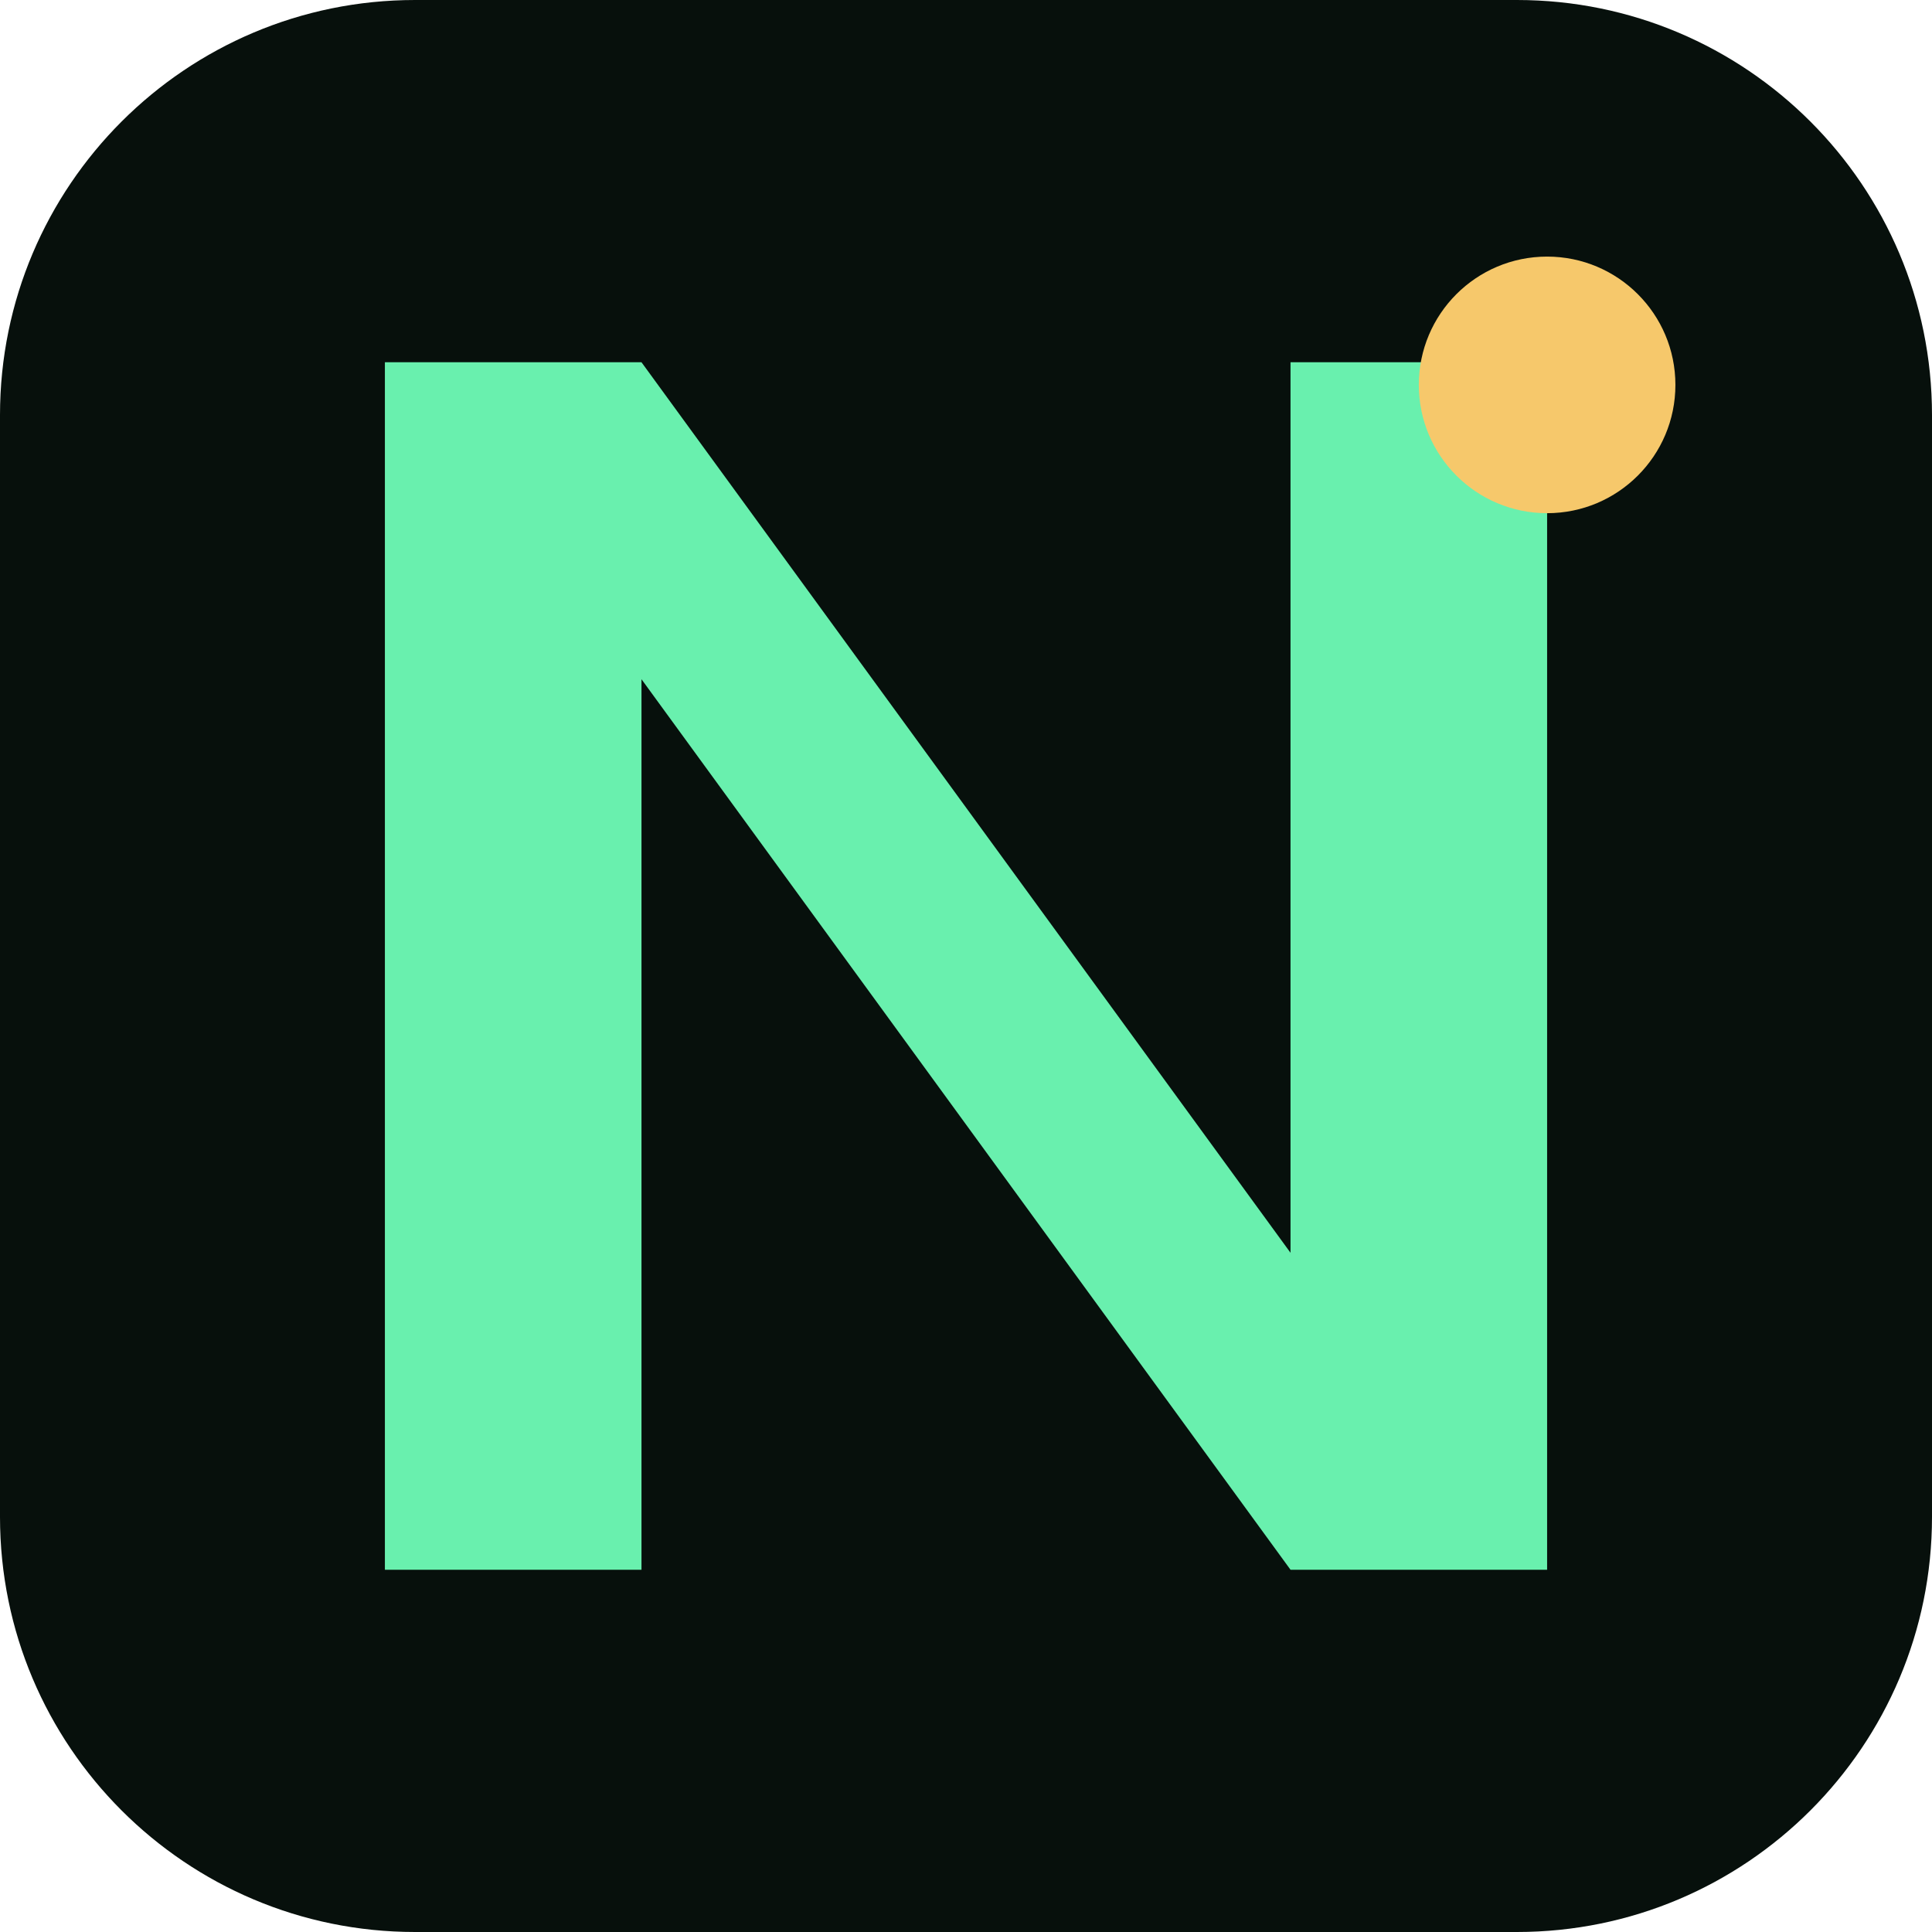
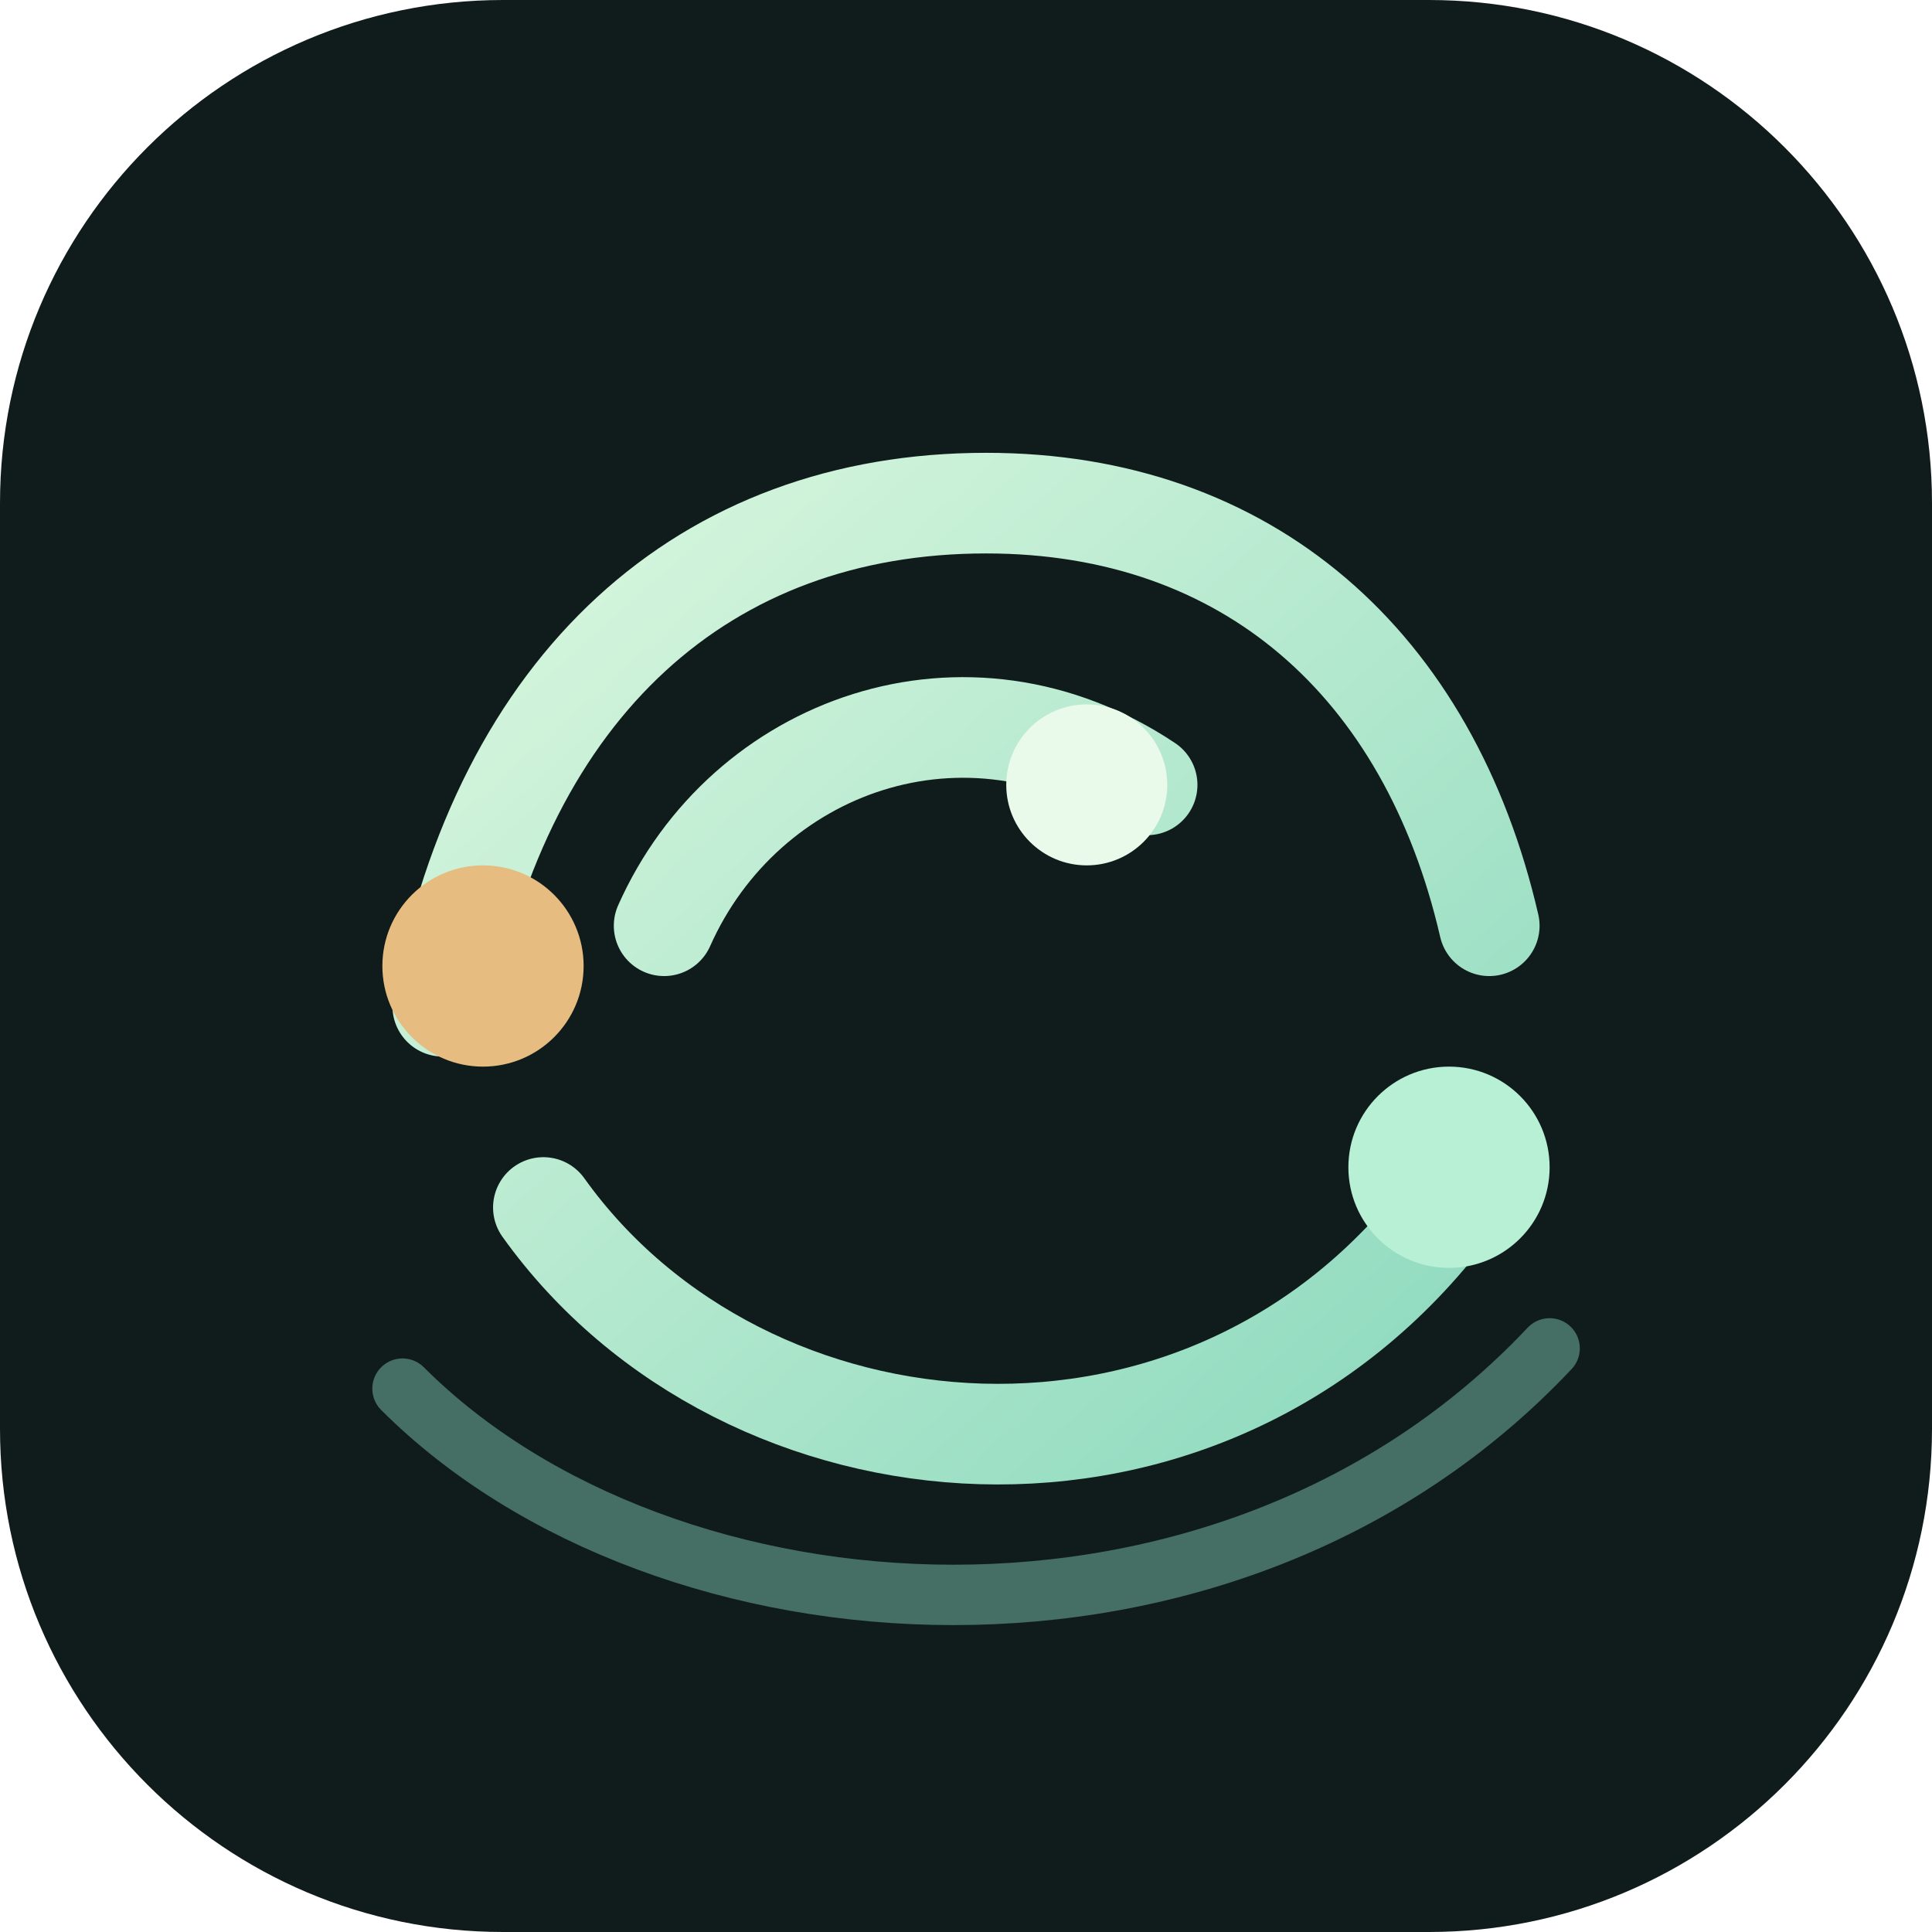
- <svg xmlns="http://www.w3.org/2000/svg" viewBox="0 0 512 512">
-   <rect width="512" height="512" rx="110" fill="#07100c" />
-   <path d="M102 96h68l172 236V96h68v320h-68L170 180v236h-68z" fill="#69f0ae" />
-   <circle cx="410" cy="102" r="34" fill="#f6c86b" />
+ <svg xmlns="http://www.w3.org/2000/svg" width="96" height="96" viewBox="0 0 96 96" role="img" aria-label="NEST logo">
+   <defs>
+     <linearGradient id="g" x1="0" y1="0" x2="1" y2="1">
+       <stop stop-color="#dbf8df" />
+       <stop offset="1" stop-color="#8cd9be" />
+     </linearGradient>
+   </defs>
+   <rect width="96" height="96" rx="25" fill="#101c1b" />
+   <path d="M22 50c3-16 13-25 27-25 13 0 22 8 25 21M27 60c10 14 33 16 45 0M33 46c4-9 15-13 24-7" fill="none" stroke="url(#g)" stroke-width="5" stroke-linecap="round" />
+   <path d="M20 69c13 13 41 15 57-2" fill="none" stroke="#456e64" stroke-width="3" stroke-linecap="round" />
+   <circle cx="24" cy="48" r="5" fill="#e6bc80" />
+   <circle cx="72" cy="58" r="5" fill="#b8f0d5" />
+   <circle cx="54" cy="39" r="4" fill="#e9f9ea" />
</svg>
